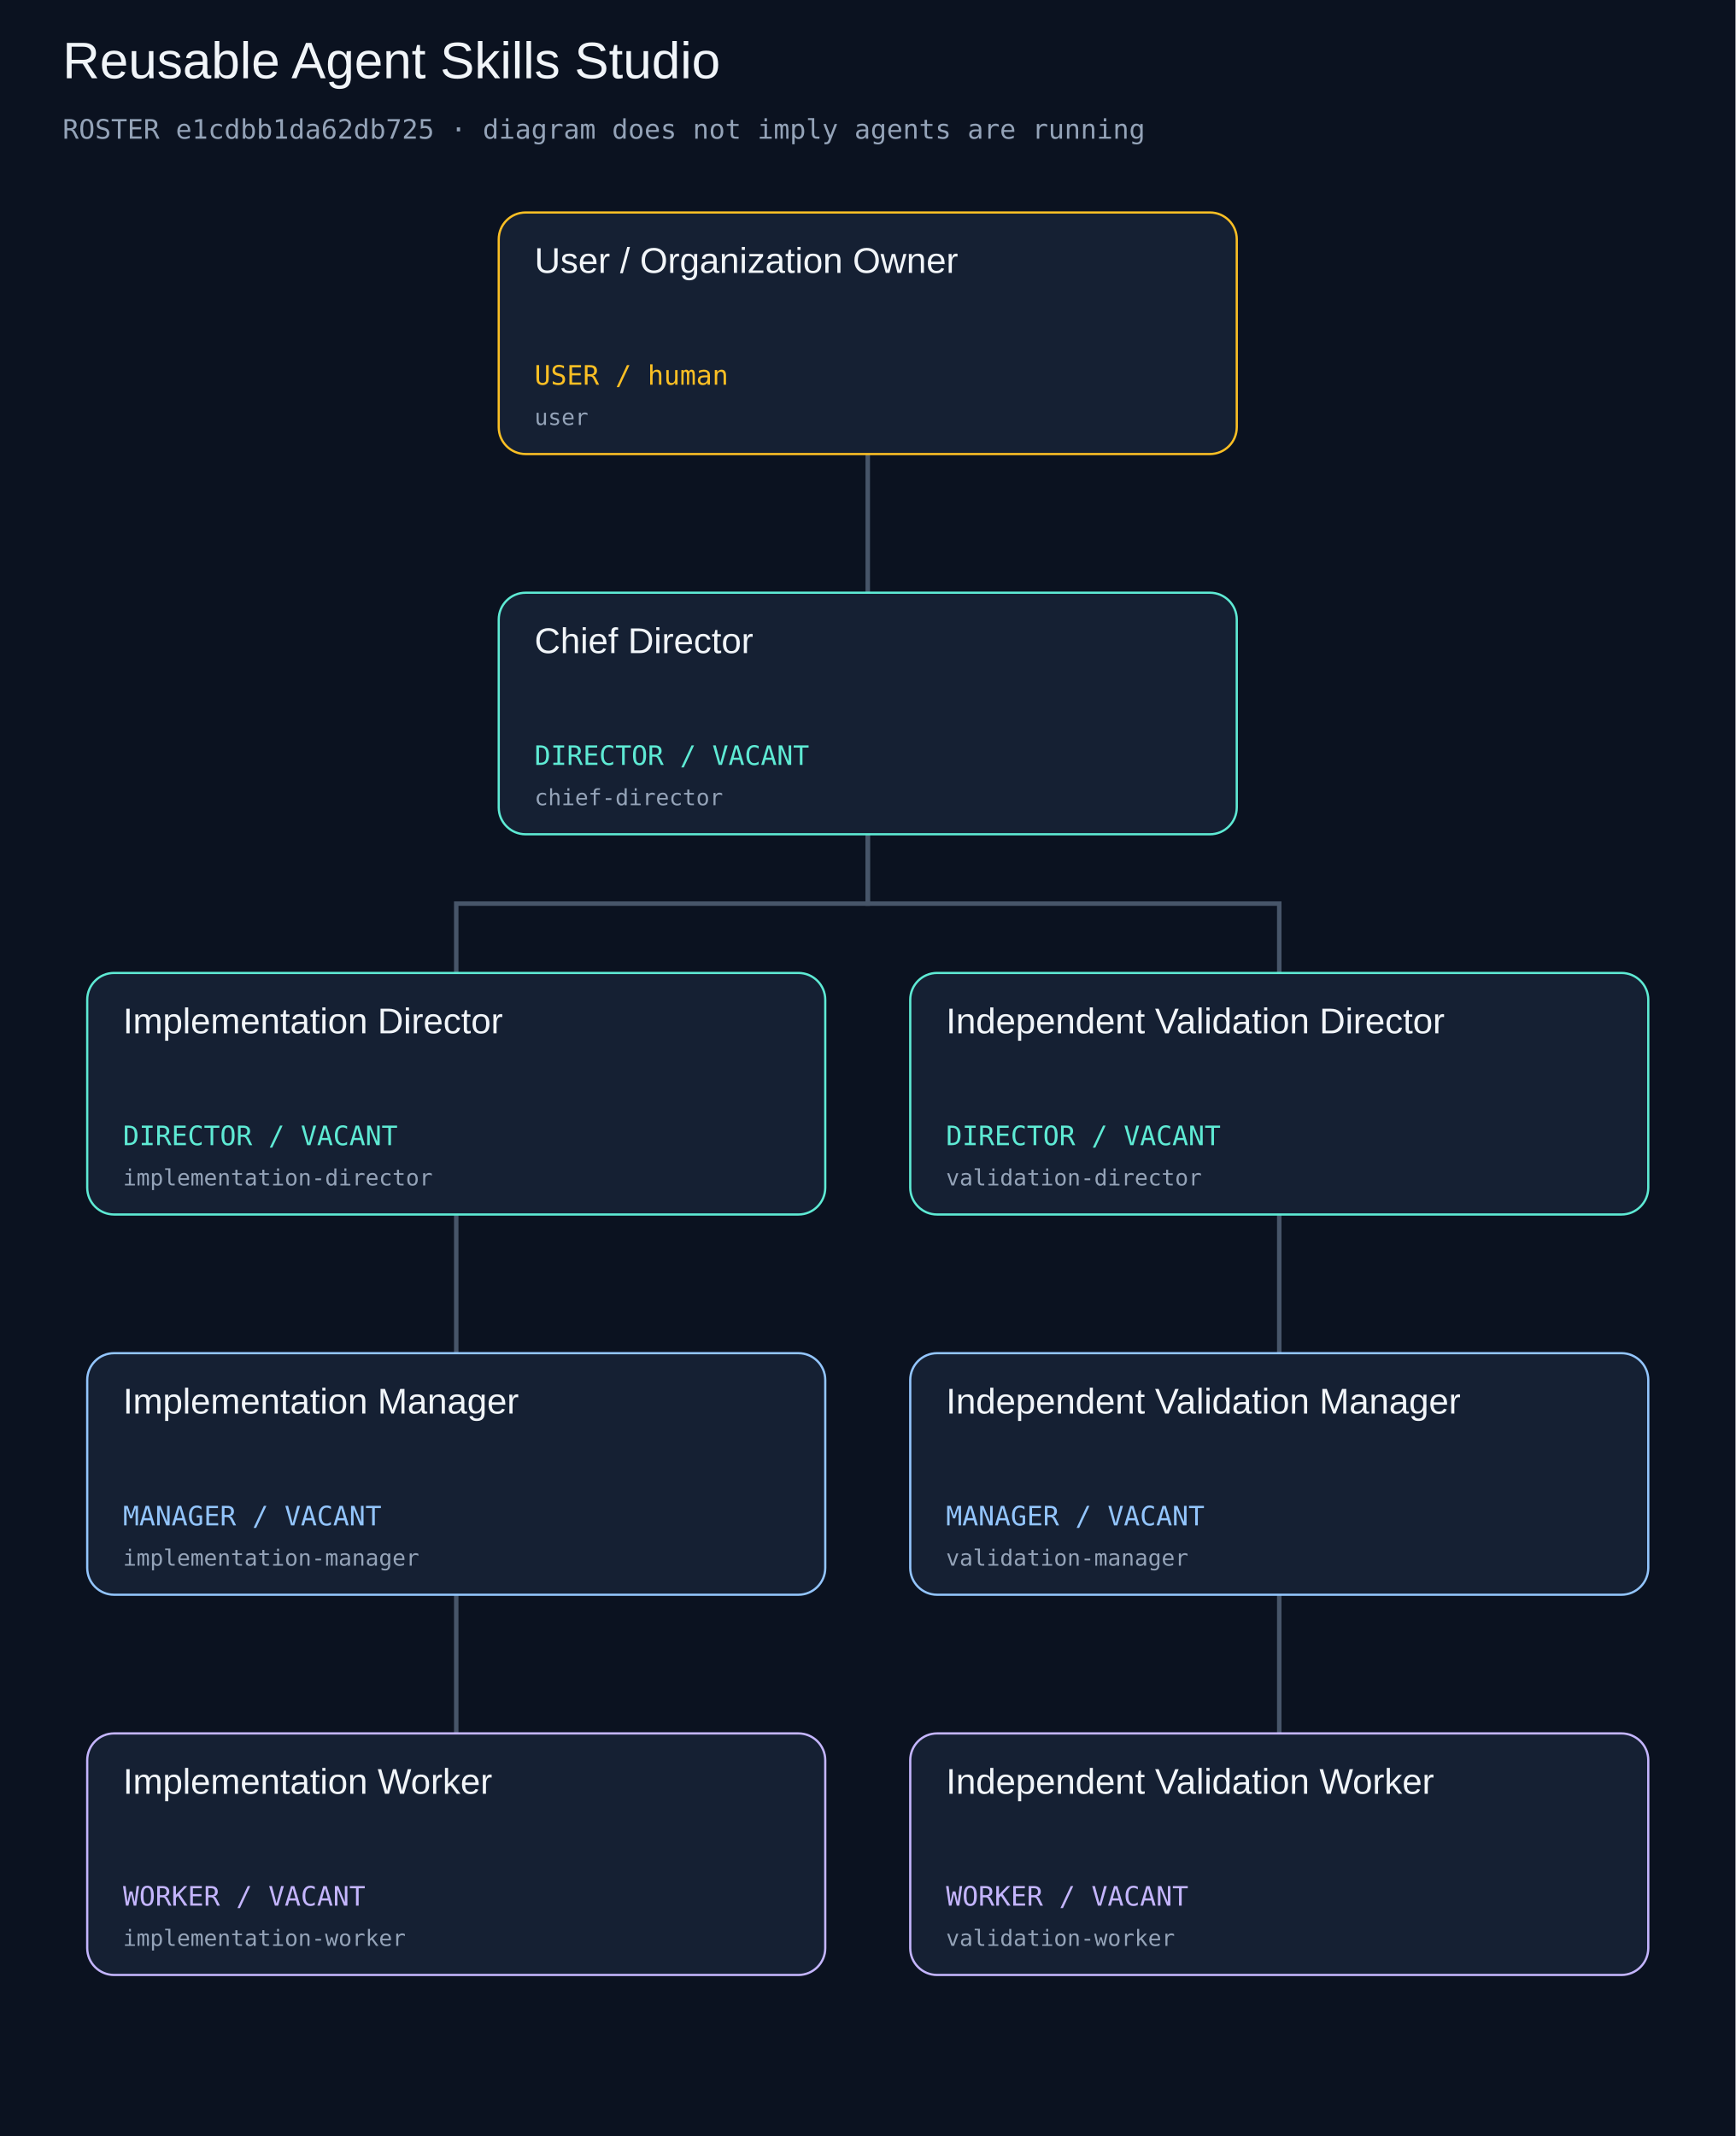
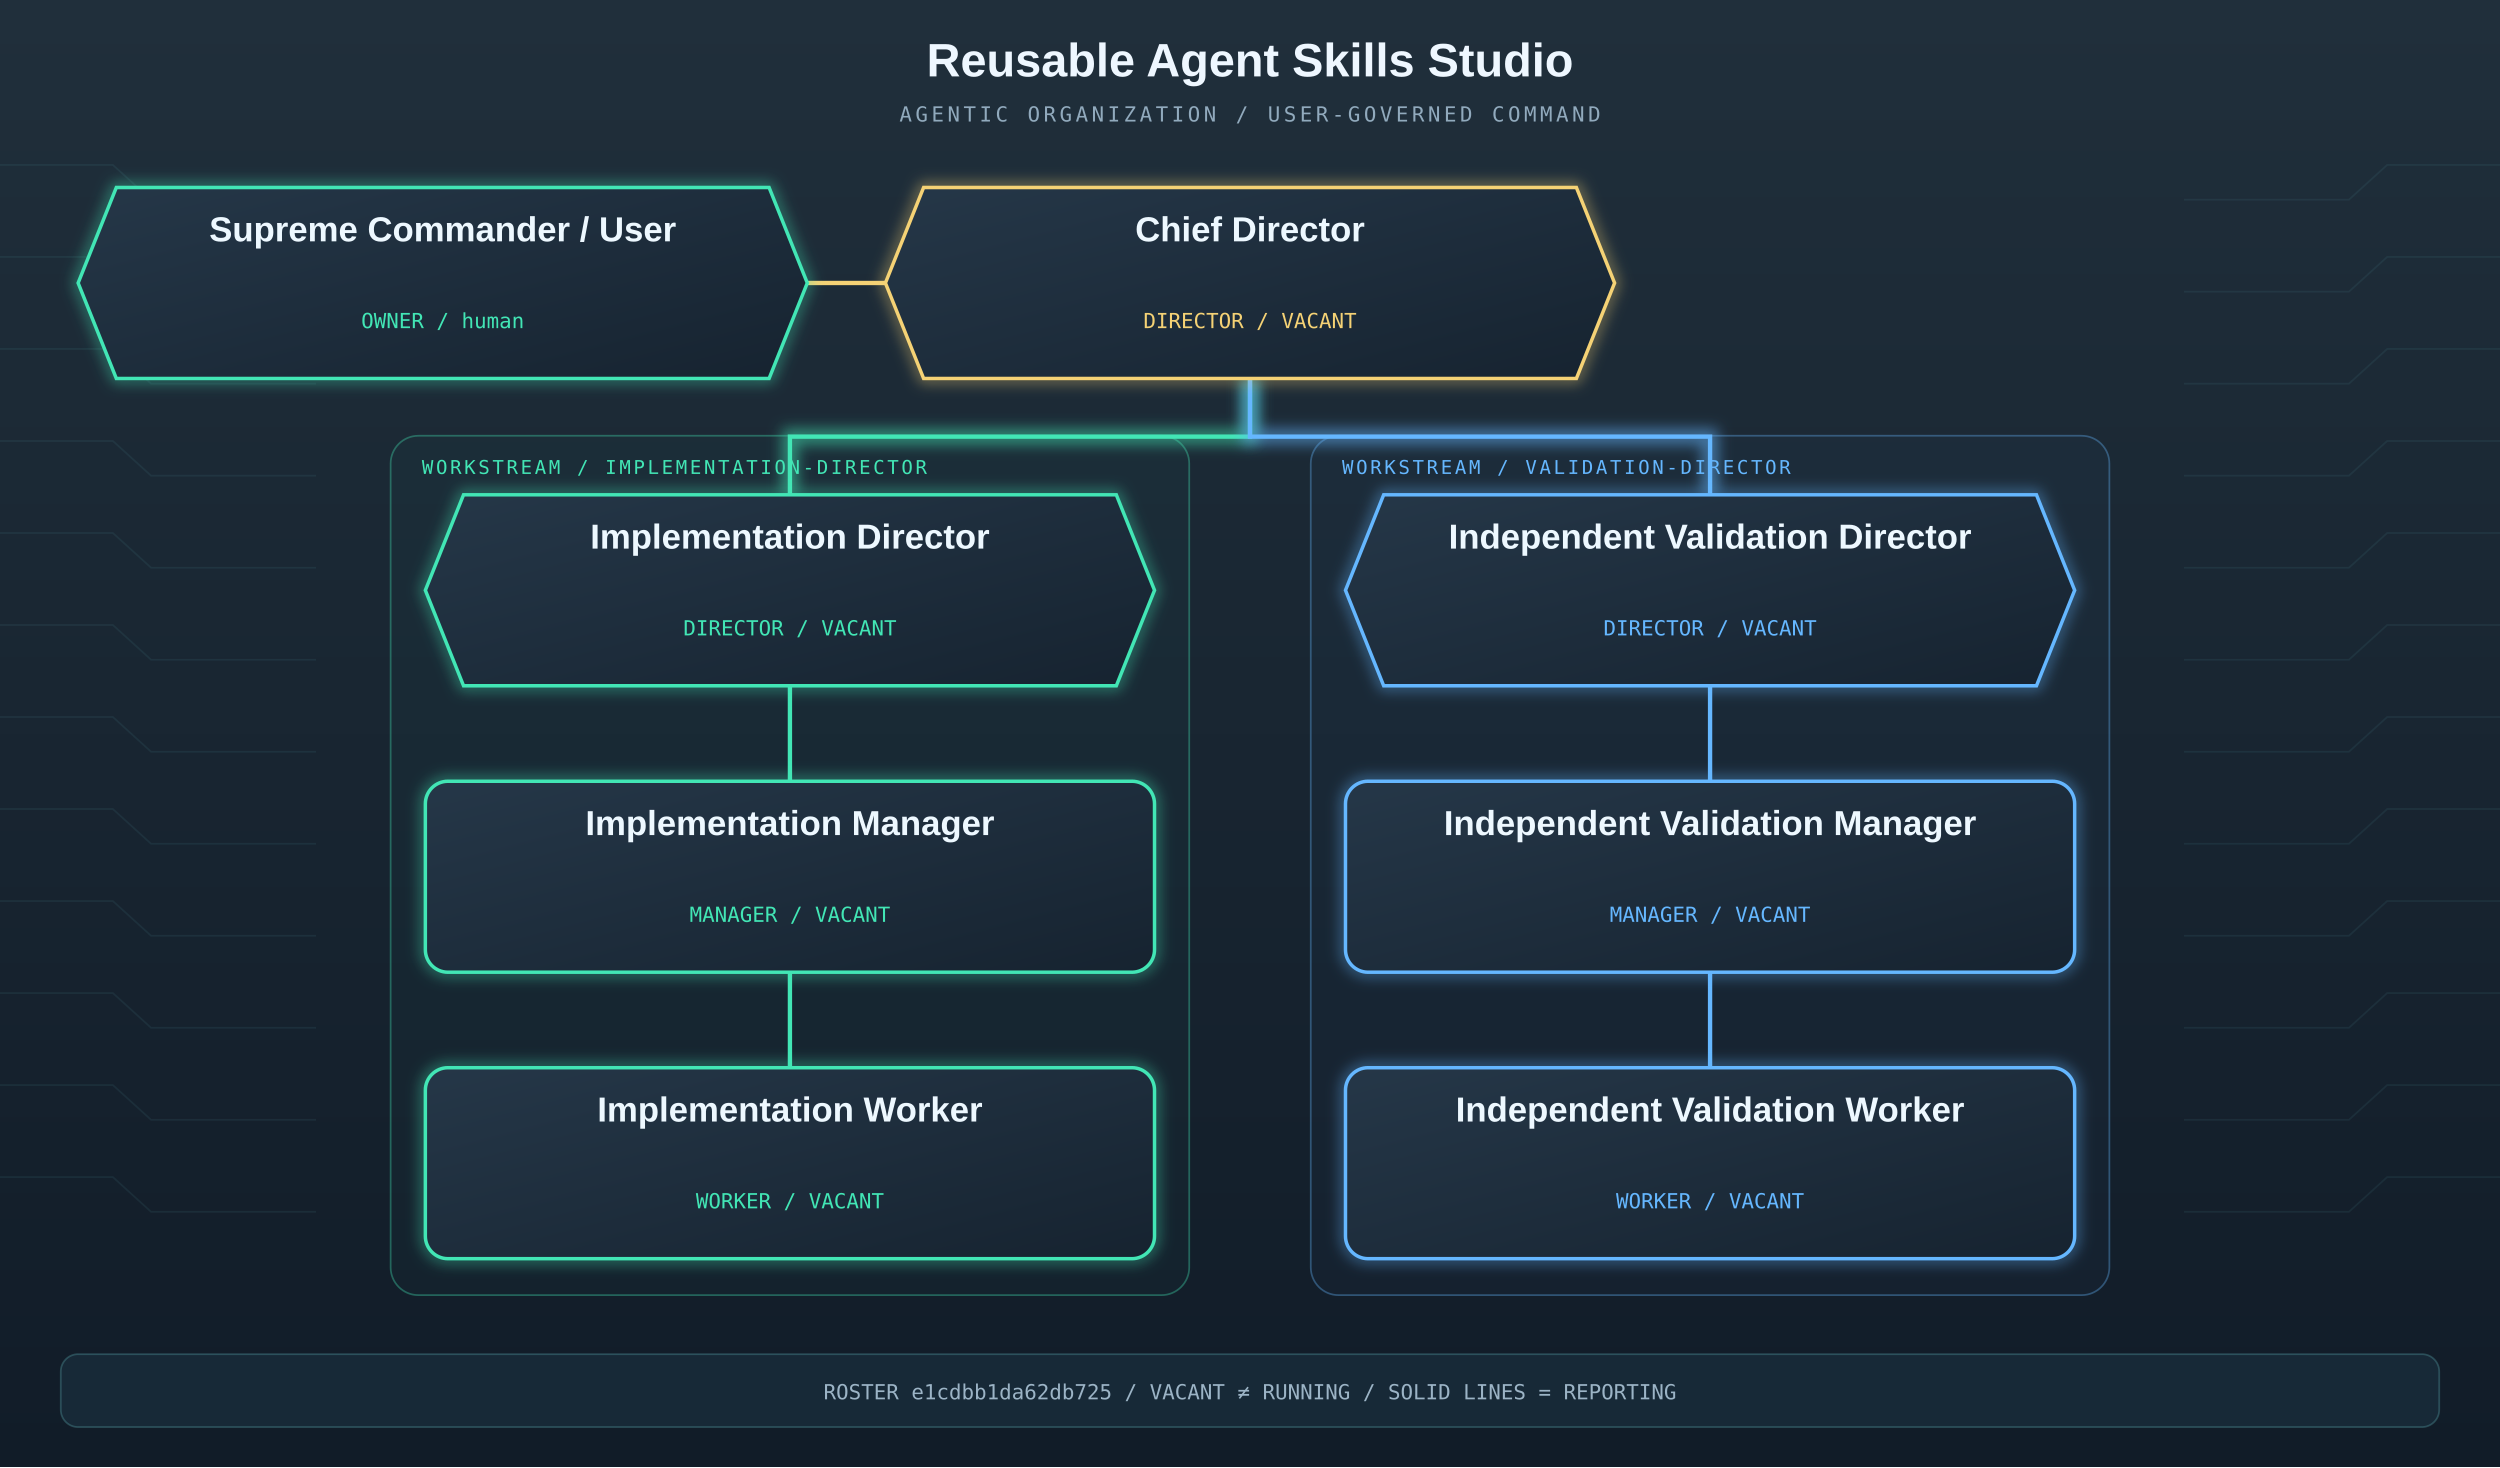
- <svg xmlns="http://www.w3.org/2000/svg" width="776" height="955" viewBox="0 0 776 955" role="img" aria-labelledby="title">
-   <rect width="776" height="955" fill="#0b1220" />
-   <text x="28" y="35" fill="#f1f5f9" font-family="Arial,sans-serif" font-size="23">Reusable Agent Skills Studio</text>
-   <text x="28" y="62" fill="#94a3b8" font-family="monospace" font-size="12">ROSTER e1cdbb1da62db725 · diagram does not imply agents are running</text>
-   <path d="M388.0 203 V234.0 H388.0 V265" fill="none" stroke="#475569" stroke-width="2" />
-   <path d="M388.0 373 V404.0 H204.0 V435" fill="none" stroke="#475569" stroke-width="2" />
-   <path d="M204.0 543 V574.0 H204.0 V605" fill="none" stroke="#475569" stroke-width="2" />
-   <path d="M204.0 713 V744.0 H204.0 V775" fill="none" stroke="#475569" stroke-width="2" />
-   <path d="M388.0 373 V404.0 H572.0 V435" fill="none" stroke="#475569" stroke-width="2" />
-   <path d="M572.0 543 V574.0 H572.0 V605" fill="none" stroke="#475569" stroke-width="2" />
-   <path d="M572.0 713 V744.0 H572.0 V775" fill="none" stroke="#475569" stroke-width="2" />
-   <rect x="223.0" y="95" width="330" height="108" rx="12" fill="#152033" stroke="#fbbf24" />
-   <text x="239.0" y="122" fill="#f1f5f9" font-family="Arial,sans-serif" font-size="16">User / Organization Owner</text>
-   <text x="239.0" y="172" fill="#fbbf24" font-family="monospace" font-size="12">USER / human</text>
-   <text x="239.0" y="190" fill="#94a3b8" font-family="monospace" font-size="10">user</text>
-   <rect x="223.0" y="265" width="330" height="108" rx="12" fill="#152033" stroke="#5eead4" />
-   <text x="239.0" y="292" fill="#f1f5f9" font-family="Arial,sans-serif" font-size="16">Chief Director</text>
-   <text x="239.0" y="342" fill="#5eead4" font-family="monospace" font-size="12">DIRECTOR / VACANT</text>
-   <text x="239.0" y="360" fill="#94a3b8" font-family="monospace" font-size="10">chief-director</text>
-   <rect x="39.0" y="435" width="330" height="108" rx="12" fill="#152033" stroke="#5eead4" />
-   <text x="55.0" y="462" fill="#f1f5f9" font-family="Arial,sans-serif" font-size="16">Implementation Director</text>
-   <text x="55.0" y="512" fill="#5eead4" font-family="monospace" font-size="12">DIRECTOR / VACANT</text>
-   <text x="55.0" y="530" fill="#94a3b8" font-family="monospace" font-size="10">implementation-director</text>
-   <rect x="407.0" y="435" width="330" height="108" rx="12" fill="#152033" stroke="#5eead4" />
-   <text x="423.0" y="462" fill="#f1f5f9" font-family="Arial,sans-serif" font-size="16">Independent Validation Director</text>
-   <text x="423.0" y="512" fill="#5eead4" font-family="monospace" font-size="12">DIRECTOR / VACANT</text>
-   <text x="423.0" y="530" fill="#94a3b8" font-family="monospace" font-size="10">validation-director</text>
-   <rect x="39.0" y="605" width="330" height="108" rx="12" fill="#152033" stroke="#93c5fd" />
-   <text x="55.0" y="632" fill="#f1f5f9" font-family="Arial,sans-serif" font-size="16">Implementation Manager</text>
-   <text x="55.0" y="682" fill="#93c5fd" font-family="monospace" font-size="12">MANAGER / VACANT</text>
-   <text x="55.0" y="700" fill="#94a3b8" font-family="monospace" font-size="10">implementation-manager</text>
-   <rect x="407.0" y="605" width="330" height="108" rx="12" fill="#152033" stroke="#93c5fd" />
-   <text x="423.0" y="632" fill="#f1f5f9" font-family="Arial,sans-serif" font-size="16">Independent Validation Manager</text>
-   <text x="423.0" y="682" fill="#93c5fd" font-family="monospace" font-size="12">MANAGER / VACANT</text>
-   <text x="423.0" y="700" fill="#94a3b8" font-family="monospace" font-size="10">validation-manager</text>
-   <rect x="39.0" y="775" width="330" height="108" rx="12" fill="#152033" stroke="#c4b5fd" />
-   <text x="55.0" y="802" fill="#f1f5f9" font-family="Arial,sans-serif" font-size="16">Implementation Worker</text>
-   <text x="55.0" y="852" fill="#c4b5fd" font-family="monospace" font-size="12">WORKER / VACANT</text>
-   <text x="55.0" y="870" fill="#94a3b8" font-family="monospace" font-size="10">implementation-worker</text>
-   <rect x="407.0" y="775" width="330" height="108" rx="12" fill="#152033" stroke="#c4b5fd" />
-   <text x="423.0" y="802" fill="#f1f5f9" font-family="Arial,sans-serif" font-size="16">Independent Validation Worker</text>
-   <text x="423.0" y="852" fill="#c4b5fd" font-family="monospace" font-size="12">WORKER / VACANT</text>
-   <text x="423.0" y="870" fill="#94a3b8" font-family="monospace" font-size="10">validation-worker</text>
+ <svg xmlns="http://www.w3.org/2000/svg" width="1440" height="845" viewBox="0 0 1440 845" role="img" aria-labelledby="title">
+   <defs>
+     <linearGradient id="bg" x2="0" y2="1">
+       <stop stop-color="#202f3b" />
+       <stop offset="1" stop-color="#111c28" />
+     </linearGradient>
+     <linearGradient id="panel" x2="1" y2="1">
+       <stop stop-color="#253748" />
+       <stop offset="1" stop-color="#162330" />
+     </linearGradient>
+     <filter id="glow" x="-50%" y="-50%" width="200%" height="200%">
+       <feGaussianBlur stdDeviation="4" />
+     </filter>
+   </defs>
+   <rect width="1440" height="845" fill="url(#bg)" />
+   <text x="720.0" y="44" text-anchor="middle" fill="#eef7ff" font-family="Arial,sans-serif" font-size="27" font-weight="700">Reusable Agent Skills Studio</text>
+   <text x="720.0" y="70" text-anchor="middle" fill="#91aabd" font-family="monospace" font-size="12" letter-spacing="2">AGENTIC ORGANIZATION / USER-GOVERNED COMMAND</text>
+   <path d="M0 95 h65 l22 20 h95" fill="none" stroke="#58a2a6" stroke-opacity=".11" />
+   <path d="M1440 95 h-65 l-22 20 h-95" fill="none" stroke="#58a2a6" stroke-opacity=".11" />
+   <path d="M0 148 h65 l22 20 h95" fill="none" stroke="#58a2a6" stroke-opacity=".11" />
+   <path d="M1440 148 h-65 l-22 20 h-95" fill="none" stroke="#58a2a6" stroke-opacity=".11" />
+   <path d="M0 201 h65 l22 20 h95" fill="none" stroke="#58a2a6" stroke-opacity=".11" />
+   <path d="M1440 201 h-65 l-22 20 h-95" fill="none" stroke="#58a2a6" stroke-opacity=".11" />
+   <path d="M0 254 h65 l22 20 h95" fill="none" stroke="#58a2a6" stroke-opacity=".11" />
+   <path d="M1440 254 h-65 l-22 20 h-95" fill="none" stroke="#58a2a6" stroke-opacity=".11" />
+   <path d="M0 307 h65 l22 20 h95" fill="none" stroke="#58a2a6" stroke-opacity=".11" />
+   <path d="M1440 307 h-65 l-22 20 h-95" fill="none" stroke="#58a2a6" stroke-opacity=".11" />
+   <path d="M0 360 h65 l22 20 h95" fill="none" stroke="#58a2a6" stroke-opacity=".11" />
+   <path d="M1440 360 h-65 l-22 20 h-95" fill="none" stroke="#58a2a6" stroke-opacity=".11" />
+   <path d="M0 413 h65 l22 20 h95" fill="none" stroke="#58a2a6" stroke-opacity=".11" />
+   <path d="M1440 413 h-65 l-22 20 h-95" fill="none" stroke="#58a2a6" stroke-opacity=".11" />
+   <path d="M0 466 h65 l22 20 h95" fill="none" stroke="#58a2a6" stroke-opacity=".11" />
+   <path d="M1440 466 h-65 l-22 20 h-95" fill="none" stroke="#58a2a6" stroke-opacity=".11" />
+   <path d="M0 519 h65 l22 20 h95" fill="none" stroke="#58a2a6" stroke-opacity=".11" />
+   <path d="M1440 519 h-65 l-22 20 h-95" fill="none" stroke="#58a2a6" stroke-opacity=".11" />
+   <path d="M0 572 h65 l22 20 h95" fill="none" stroke="#58a2a6" stroke-opacity=".11" />
+   <path d="M1440 572 h-65 l-22 20 h-95" fill="none" stroke="#58a2a6" stroke-opacity=".11" />
+   <path d="M0 625 h65 l22 20 h95" fill="none" stroke="#58a2a6" stroke-opacity=".11" />
+   <path d="M1440 625 h-65 l-22 20 h-95" fill="none" stroke="#58a2a6" stroke-opacity=".11" />
+   <path d="M0 678 h65 l22 20 h95" fill="none" stroke="#58a2a6" stroke-opacity=".11" />
+   <path d="M1440 678 h-65 l-22 20 h-95" fill="none" stroke="#58a2a6" stroke-opacity=".11" />
+   <rect x="225.0" y="251" width="460.0" height="495" rx="16" fill="#42e6b5" fill-opacity=".025" stroke="#42e6b5" stroke-opacity=".35" />
+   <text x="243.0" y="273" fill="#42e6b5" font-family="monospace" font-size="11" letter-spacing="1.5">WORKSTREAM / IMPLEMENTATION-DIRECTOR</text>
+   <rect x="755.0" y="251" width="460.0" height="495" rx="16" fill="#65b7ff" fill-opacity=".025" stroke="#65b7ff" stroke-opacity=".35" />
+   <text x="773.0" y="273" fill="#65b7ff" font-family="monospace" font-size="11" letter-spacing="1.5">WORKSTREAM / VALIDATION-DIRECTOR</text>
+   <path data-parent="user" data-child="chief-director" d="M465 163.0 H510.0" fill="none" stroke="#f5d275" stroke-width="9" opacity=".55" filter="url(#glow)" />
+   <path d="M465 163.0 H510.0" fill="none" stroke="#f5d275" stroke-width="2.5" />
+   <path data-parent="chief-director" data-child="implementation-director" d="M720.0 218 V251.5 H455.0 V285" fill="none" stroke="#42e6b5" stroke-width="9" opacity=".55" filter="url(#glow)" />
+   <path d="M720.0 218 V251.5 H455.0 V285" fill="none" stroke="#42e6b5" stroke-width="2.5" />
+   <path data-parent="implementation-director" data-child="implementation-manager" d="M455.0 395 V422.5 H455.0 V450" fill="none" stroke="#42e6b5" stroke-width="9" opacity=".55" filter="url(#glow)" />
+   <path d="M455.0 395 V422.5 H455.0 V450" fill="none" stroke="#42e6b5" stroke-width="2.5" />
+   <path data-parent="implementation-manager" data-child="implementation-worker" d="M455.0 560 V587.5 H455.0 V615" fill="none" stroke="#42e6b5" stroke-width="9" opacity=".55" filter="url(#glow)" />
+   <path d="M455.0 560 V587.5 H455.0 V615" fill="none" stroke="#42e6b5" stroke-width="2.5" />
+   <path data-parent="chief-director" data-child="validation-director" d="M720.0 218 V251.5 H985.0 V285" fill="none" stroke="#65b7ff" stroke-width="9" opacity=".55" filter="url(#glow)" />
+   <path d="M720.0 218 V251.5 H985.0 V285" fill="none" stroke="#65b7ff" stroke-width="2.5" />
+   <path data-parent="validation-director" data-child="validation-manager" d="M985.0 395 V422.5 H985.0 V450" fill="none" stroke="#65b7ff" stroke-width="9" opacity=".55" filter="url(#glow)" />
+   <path d="M985.0 395 V422.5 H985.0 V450" fill="none" stroke="#65b7ff" stroke-width="2.5" />
+   <path data-parent="validation-manager" data-child="validation-worker" d="M985.0 560 V587.5 H985.0 V615" fill="none" stroke="#65b7ff" stroke-width="9" opacity=".55" filter="url(#glow)" />
+   <path d="M985.0 560 V587.5 H985.0 V615" fill="none" stroke="#65b7ff" stroke-width="2.5" />
+   <polygon points="67,108 443,108 465,163.0 443,218 67,218 45,163.0" fill="none" stroke="#42e6b5" stroke-width="5" opacity=".5" filter="url(#glow)" />
+   <g>
+     <polygon points="67,108 443,108 465,163.0 443,218 67,218 45,163.0" fill="url(#panel)" stroke="#42e6b5" stroke-width="2" />
+     <text x="255.0" y="139" text-anchor="middle" fill="#edf8ff" font-family="Arial,sans-serif" font-size="20" font-weight="700">Supreme Commander / User</text>
+     <text x="255.0" y="189" text-anchor="middle" fill="#42e6b5" font-family="monospace" font-size="12">OWNER / human</text>
+   </g>
+   <polygon points="532.0,108 908.0,108 930.0,163.0 908.0,218 532.0,218 510.0,163.0" fill="none" stroke="#f5d275" stroke-width="5" opacity=".5" filter="url(#glow)" />
+   <g>
+     <polygon points="532.0,108 908.0,108 930.0,163.0 908.0,218 532.0,218 510.0,163.0" fill="url(#panel)" stroke="#f5d275" stroke-width="2" />
+     <text x="720.0" y="139" text-anchor="middle" fill="#edf8ff" font-family="Arial,sans-serif" font-size="20" font-weight="700">Chief Director</text>
+     <text x="720.0" y="189" text-anchor="middle" fill="#f5d275" font-family="monospace" font-size="12">DIRECTOR / VACANT</text>
+   </g>
+   <polygon points="267.0,285 643.0,285 665.0,340.0 643.0,395 267.0,395 245.0,340.0" fill="none" stroke="#42e6b5" stroke-width="5" opacity=".5" filter="url(#glow)" />
+   <g>
+     <polygon points="267.0,285 643.0,285 665.0,340.0 643.0,395 267.0,395 245.0,340.0" fill="url(#panel)" stroke="#42e6b5" stroke-width="2" />
+     <text x="455.0" y="316" text-anchor="middle" fill="#edf8ff" font-family="Arial,sans-serif" font-size="20" font-weight="700">Implementation Director</text>
+     <text x="455.0" y="366" text-anchor="middle" fill="#42e6b5" font-family="monospace" font-size="12">DIRECTOR / VACANT</text>
+   </g>
+   <rect x="245.0" y="450" width="420" height="110" rx="13" fill="none" stroke="#42e6b5" stroke-width="5" opacity=".5" filter="url(#glow)" />
+   <g>
+     <rect x="245.0" y="450" width="420" height="110" rx="13" fill="url(#panel)" stroke="#42e6b5" stroke-width="2" />
+     <text x="455.0" y="481" text-anchor="middle" fill="#edf8ff" font-family="Arial,sans-serif" font-size="20" font-weight="700">Implementation Manager</text>
+     <text x="455.0" y="531" text-anchor="middle" fill="#42e6b5" font-family="monospace" font-size="12">MANAGER / VACANT</text>
+   </g>
+   <rect x="245.0" y="615" width="420" height="110" rx="13" fill="none" stroke="#42e6b5" stroke-width="5" opacity=".5" filter="url(#glow)" />
+   <g>
+     <rect x="245.0" y="615" width="420" height="110" rx="13" fill="url(#panel)" stroke="#42e6b5" stroke-width="2" />
+     <text x="455.0" y="646" text-anchor="middle" fill="#edf8ff" font-family="Arial,sans-serif" font-size="20" font-weight="700">Implementation Worker</text>
+     <text x="455.0" y="696" text-anchor="middle" fill="#42e6b5" font-family="monospace" font-size="12">WORKER / VACANT</text>
+   </g>
+   <polygon points="797.0,285 1173.0,285 1195.0,340.0 1173.0,395 797.0,395 775.0,340.0" fill="none" stroke="#65b7ff" stroke-width="5" opacity=".5" filter="url(#glow)" />
+   <g>
+     <polygon points="797.0,285 1173.0,285 1195.0,340.0 1173.0,395 797.0,395 775.0,340.0" fill="url(#panel)" stroke="#65b7ff" stroke-width="2" />
+     <text x="985.0" y="316" text-anchor="middle" fill="#edf8ff" font-family="Arial,sans-serif" font-size="20" font-weight="700">Independent Validation Director</text>
+     <text x="985.0" y="366" text-anchor="middle" fill="#65b7ff" font-family="monospace" font-size="12">DIRECTOR / VACANT</text>
+   </g>
+   <rect x="775.0" y="450" width="420" height="110" rx="13" fill="none" stroke="#65b7ff" stroke-width="5" opacity=".5" filter="url(#glow)" />
+   <g>
+     <rect x="775.0" y="450" width="420" height="110" rx="13" fill="url(#panel)" stroke="#65b7ff" stroke-width="2" />
+     <text x="985.0" y="481" text-anchor="middle" fill="#edf8ff" font-family="Arial,sans-serif" font-size="20" font-weight="700">Independent Validation Manager</text>
+     <text x="985.0" y="531" text-anchor="middle" fill="#65b7ff" font-family="monospace" font-size="12">MANAGER / VACANT</text>
+   </g>
+   <rect x="775.0" y="615" width="420" height="110" rx="13" fill="none" stroke="#65b7ff" stroke-width="5" opacity=".5" filter="url(#glow)" />
+   <g>
+     <rect x="775.0" y="615" width="420" height="110" rx="13" fill="url(#panel)" stroke="#65b7ff" stroke-width="2" />
+     <text x="985.0" y="646" text-anchor="middle" fill="#edf8ff" font-family="Arial,sans-serif" font-size="20" font-weight="700">Independent Validation Worker</text>
+     <text x="985.0" y="696" text-anchor="middle" fill="#65b7ff" font-family="monospace" font-size="12">WORKER / VACANT</text>
+   </g>
+   <rect x="35" y="780" width="1370" height="42" rx="10" fill="#172937" stroke="#58a2a6" stroke-opacity=".35" />
+   <text x="720.0" y="806" text-anchor="middle" fill="#9cb4c6" font-family="monospace" font-size="12">ROSTER e1cdbb1da62db725 / VACANT ≠ RUNNING / SOLID LINES = REPORTING</text>
</svg>
